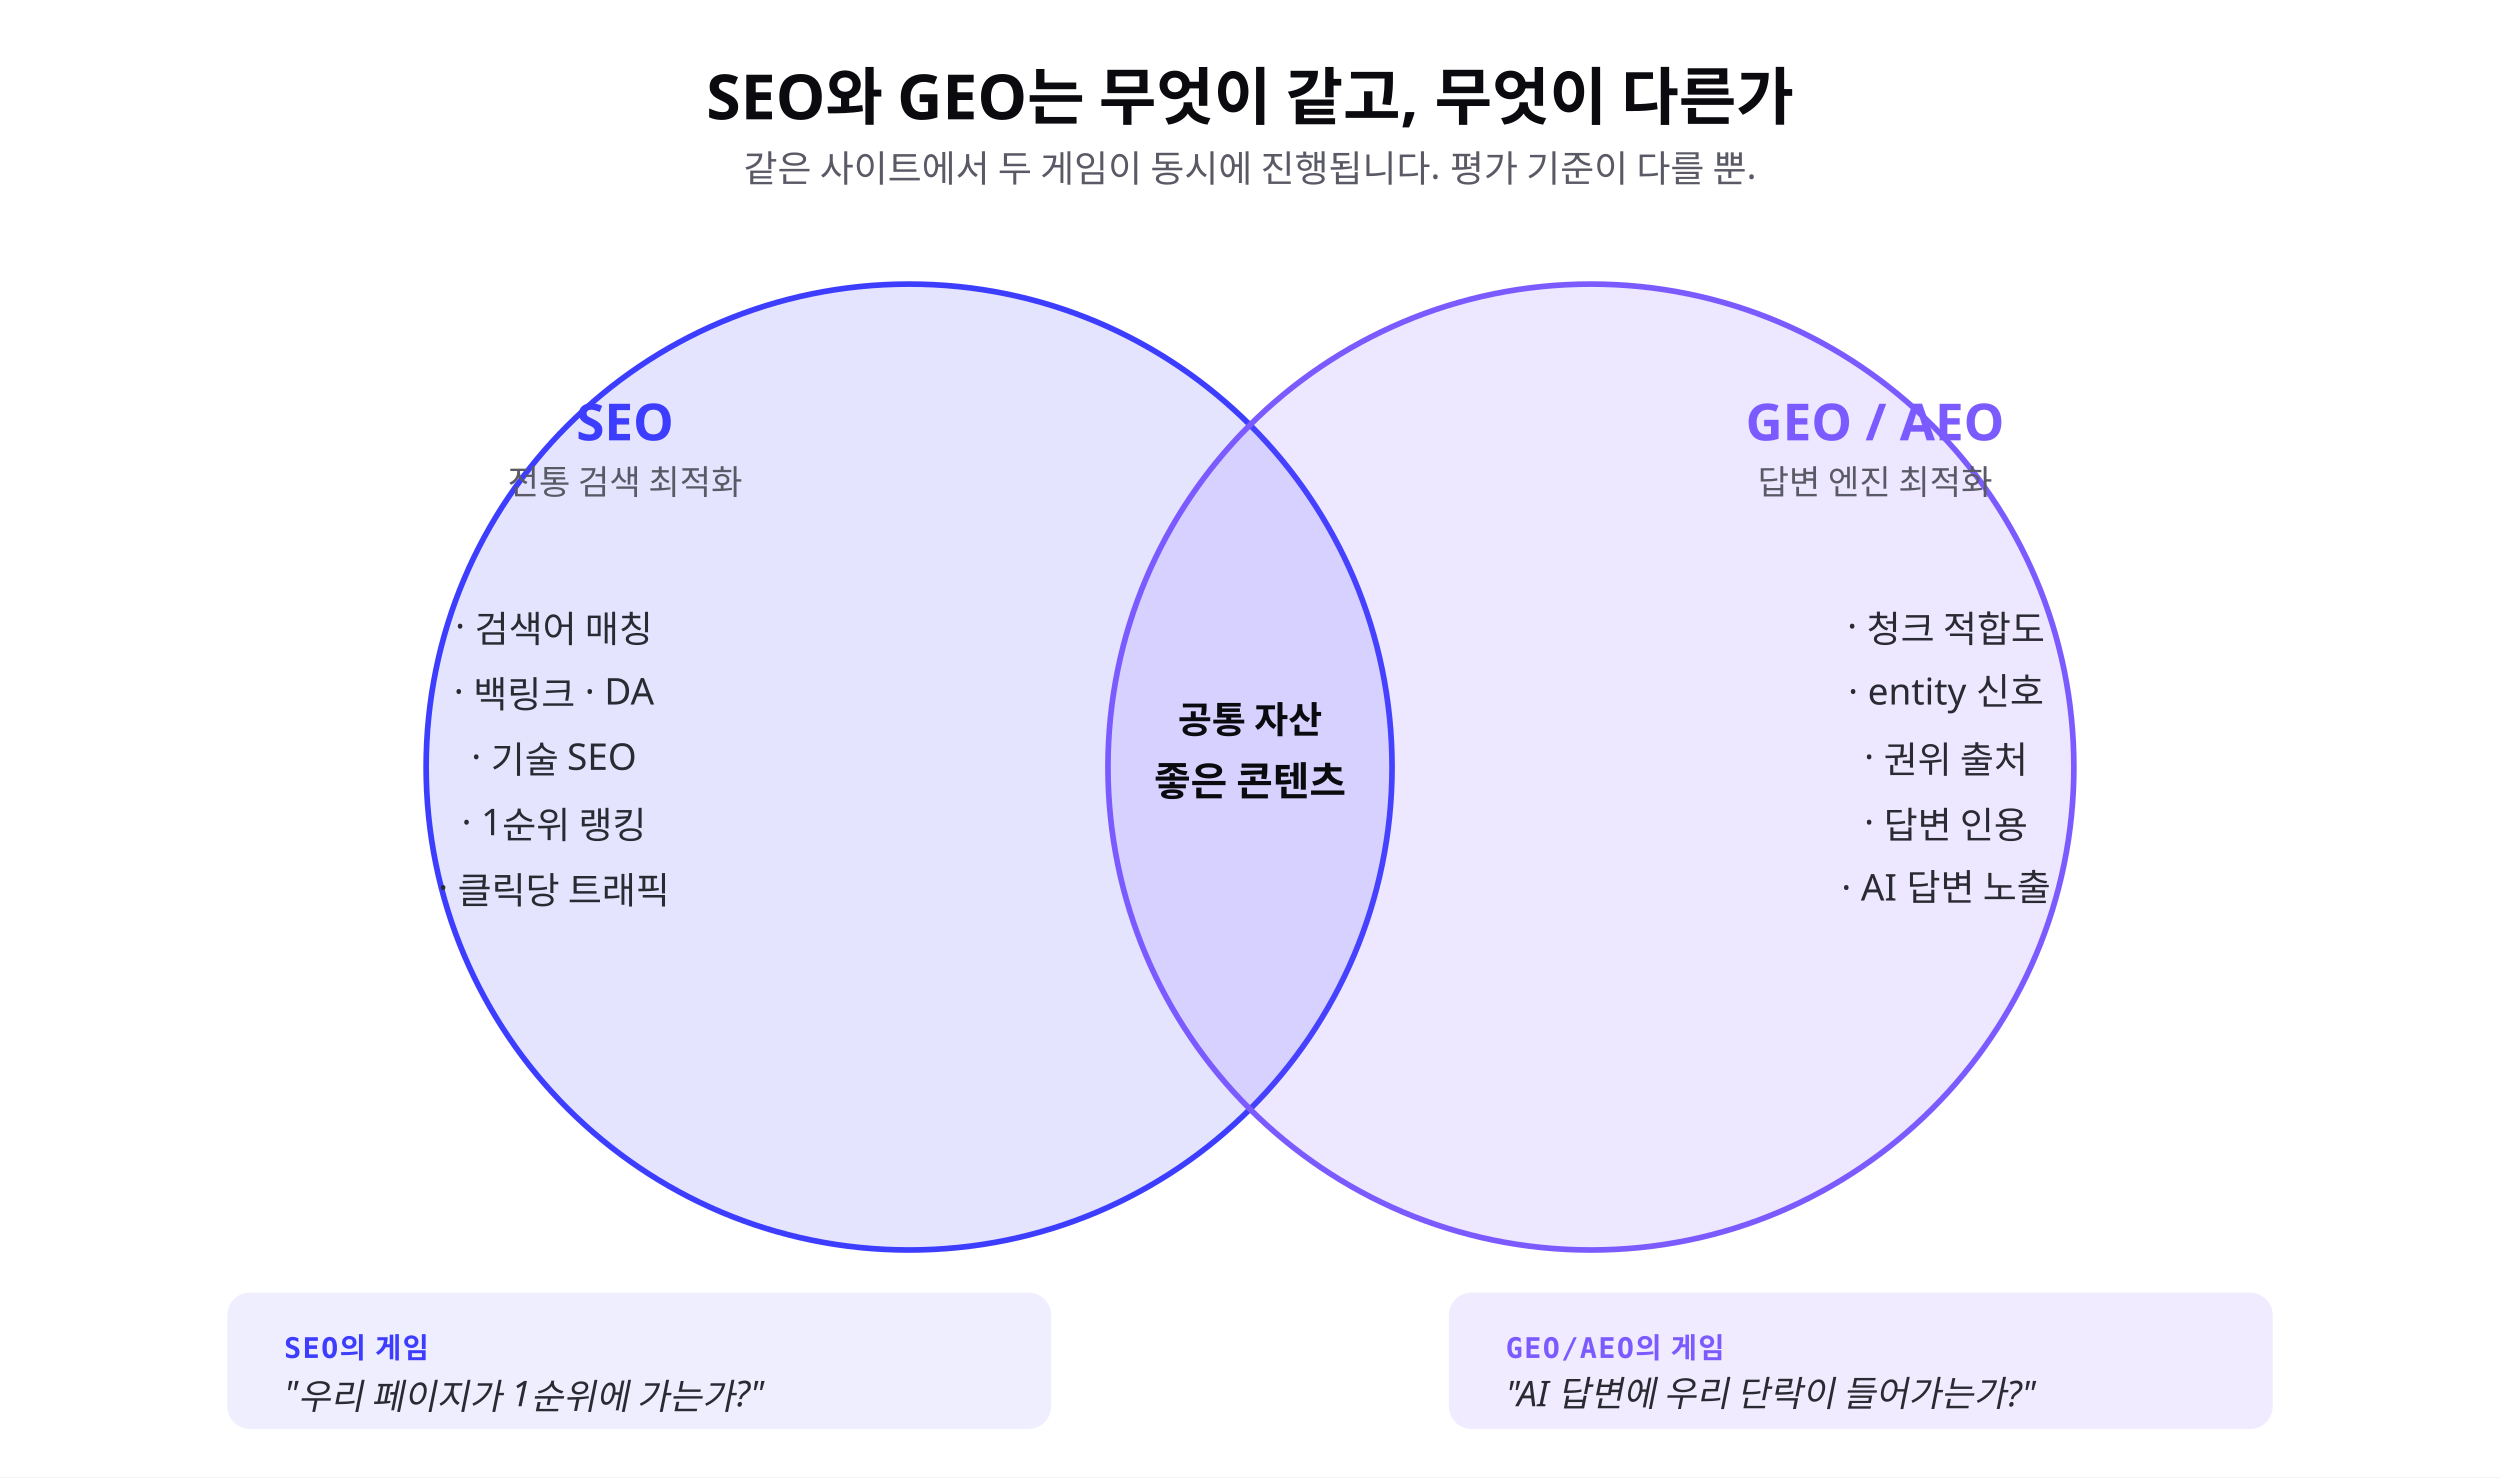
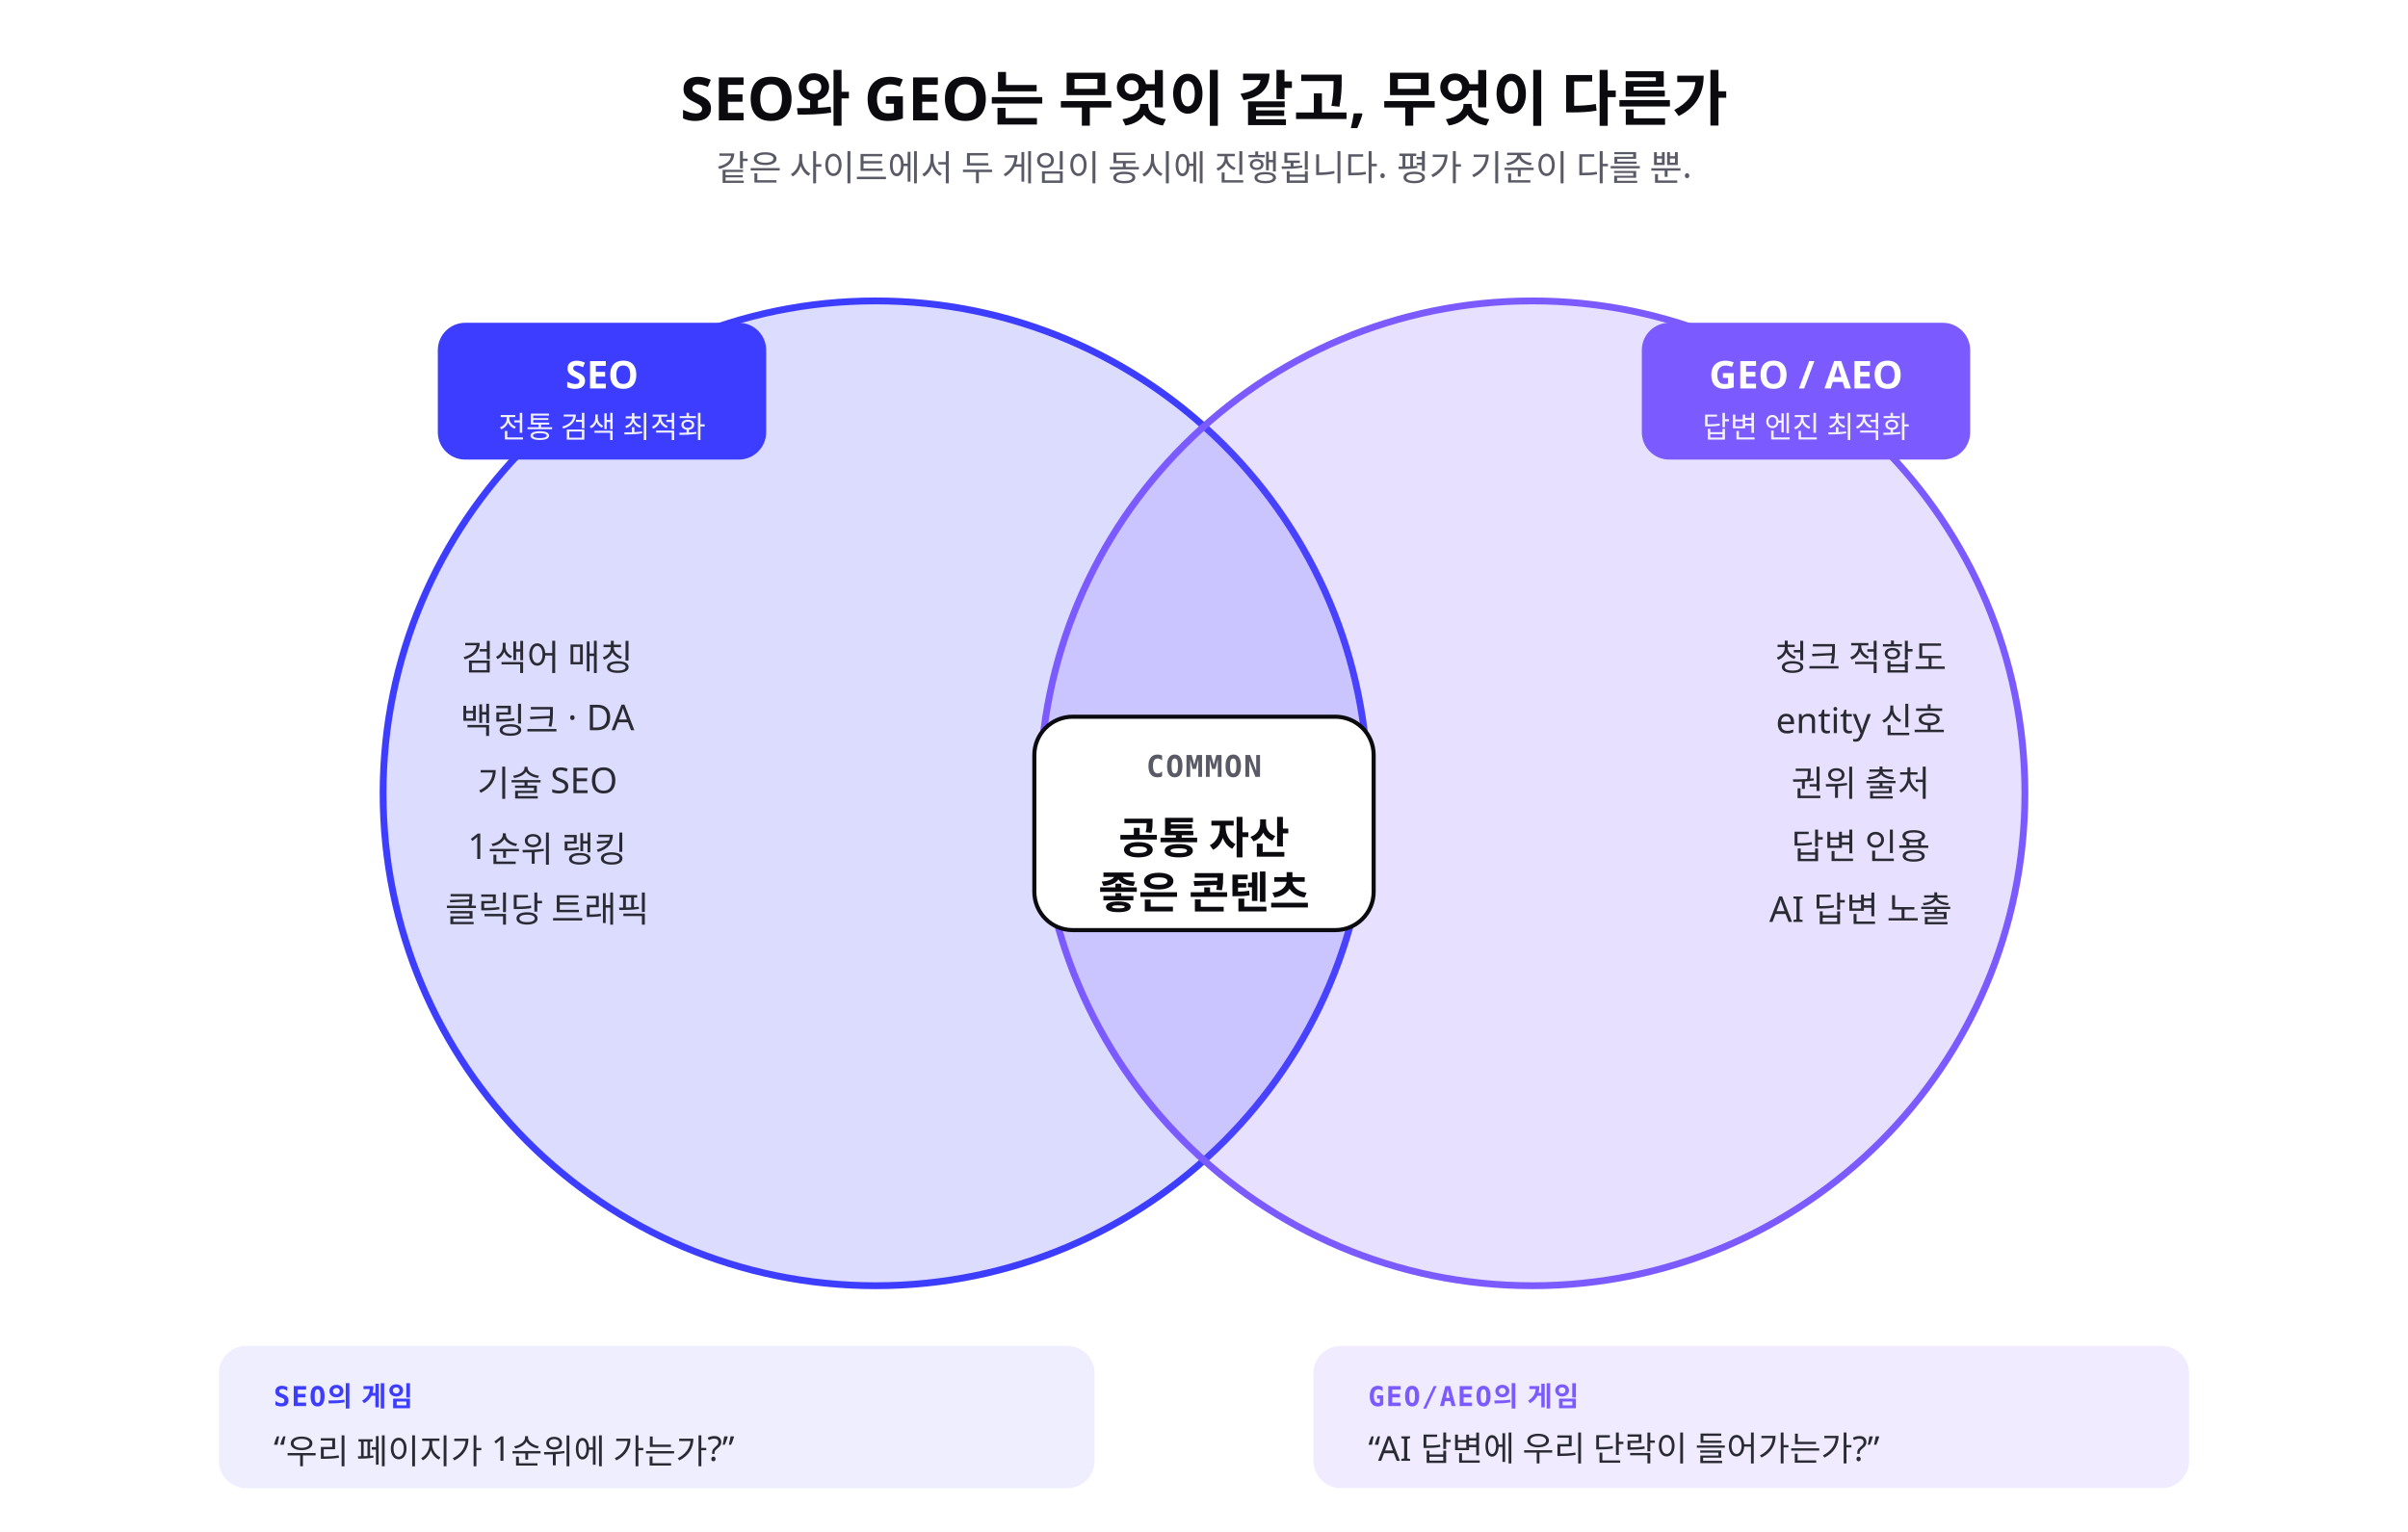
- <svg xmlns="http://www.w3.org/2000/svg" viewBox="0 0 880 520" width="880" height="520" role="img" aria-label="SEO와 GEO/AEO의 관계를 보여주는 벤 다이어그램">
+ <svg xmlns="http://www.w3.org/2000/svg" viewBox="0 0 880 560" width="880" height="560" role="img" aria-label="SEO와 GEO/AEO의 관계를 보여주는 벤 다이어그램">
  <defs>
    <style>
      .title { font: 700 22px 'Pretendard', 'Malgun Gothic', sans-serif; fill: #0B0B0F; }
      .subtitle { font: 400 13px 'Pretendard', 'Malgun Gothic', sans-serif; fill: #5A5A66; }
-       .circle-label { font: 700 18px 'Pretendard', 'Malgun Gothic', sans-serif; }
-       .circle-sub { font: 400 12px 'Pretendard', 'Malgun Gothic', sans-serif; fill: #5A5A66; }
+       .chip-label { font: 700 14px 'Pretendard', 'Malgun Gothic', sans-serif; fill: #FFFFFF; text-anchor: middle; }
+       .chip-sub { font: 500 11px 'Pretendard', 'Malgun Gothic', sans-serif; fill: #FFFFFF; opacity: 0.92; text-anchor: middle; }
      .item { font: 500 13px 'Pretendard', 'Malgun Gothic', sans-serif; fill: #2A2A33; }
-       .common { font: 700 13px 'Pretendard', 'Malgun Gothic', sans-serif; fill: #0B0B0F; text-anchor: middle; }
-       .common-sub { font: 600 14px 'Pretendard', 'Malgun Gothic', sans-serif; fill: #0B0B0F; text-anchor: middle; }
+       .common-tag { font: 700 11px 'Consolas', monospace; fill: #5A5A66; letter-spacing: 0.5px; text-anchor: middle; }
+       .common { font: 700 16px 'Pretendard', 'Malgun Gothic', sans-serif; fill: #0B0B0F; text-anchor: middle; }
      .game-tag { font: 700 10px 'Consolas', monospace; letter-spacing: 0.5px; }
-       .game-quote { font: 400 12.5px 'Pretendard', 'Malgun Gothic', sans-serif; fill: #2A2A33; font-style: italic; }
+       .game-quote { font: 500 12.5px 'Pretendard', 'Malgun Gothic', sans-serif; fill: #2A2A33; }
    </style>
  </defs>
-   <rect width="880" height="520" fill="#FFFFFF" />
-   <text class="title" x="440" y="42" text-anchor="middle">SEO와 GEO는 무엇이 같고, 무엇이 다른가</text>
-   <text class="subtitle" x="440" y="64" text-anchor="middle">같은 사이트에서 두 게임이 동시에 진행됩니다. 평가 기준이 다를 뿐.</text>
-   <circle cx="320" cy="270" r="170" fill="#3D3DFF" fill-opacity="0.14" stroke="#3D3DFF" stroke-width="2" />
-   <circle cx="560" cy="270" r="170" fill="#7B5BFF" fill-opacity="0.14" stroke="#7B5BFF" stroke-width="2" />
-   <text class="circle-label" x="220" y="155" text-anchor="middle" fill="#3D3DFF">SEO</text>
-   <text class="circle-sub" x="220" y="174" text-anchor="middle">전통 검색 최적화</text>
-   <text class="circle-label" x="660" y="155" text-anchor="middle" fill="#7B5BFF">GEO / AEO</text>
-   <text class="circle-sub" x="660" y="174" text-anchor="middle">답변 엔진 최적화</text>
-   <text class="item" x="195" y="225" text-anchor="middle">· 검색어 매칭</text>
-   <text class="item" x="195" y="248" text-anchor="middle">· 백링크 · DA</text>
-   <text class="item" x="195" y="271" text-anchor="middle">· 기술 SEO</text>
-   <text class="item" x="195" y="294" text-anchor="middle">· 1순위 랭킹</text>
-   <text class="item" x="195" y="317" text-anchor="middle">· 클릭당 트래픽</text>
-   <text class="item" x="685" y="225" text-anchor="middle">· 청크 적합도</text>
-   <text class="item" x="685" y="248" text-anchor="middle">· entity 신호</text>
-   <text class="item" x="685" y="271" text-anchor="middle">· 권위 출처</text>
-   <text class="item" x="685" y="294" text-anchor="middle">· 답변 인용</text>
-   <text class="item" x="685" y="317" text-anchor="middle">· AI 답변 노출</text>
-   <text class="common" x="440" y="258">공통 자산</text>
-   <text class="common-sub" x="440" y="280">좋은 콘텐츠</text>
-   <rect x="80" y="455" width="290" height="48" rx="8" fill="#EEEEFF" stroke="none" />
-   <text class="game-tag" x="100" y="478" fill="#3D3DFF">SEO의 게임</text>
-   <text class="game-quote" x="100" y="495">"우리 페이지가 1순위에 가는가?"</text>
-   <rect x="510" y="455" width="290" height="48" rx="8" fill="#F0EBFF" stroke="none" />
-   <text class="game-tag" x="530" y="478" fill="#7B5BFF">GEO/AEO의 게임</text>
-   <text class="game-quote" x="530" y="495">"AI 답변에 우리 단락이 들어가는가?"</text>
+   <rect width="880" height="560" fill="#FFFFFF" />
+   <text class="title" x="440" y="44" text-anchor="middle">SEO와 GEO는 무엇이 같고, 무엇이 다른가</text>
+   <text class="subtitle" x="440" y="66" text-anchor="middle">같은 사이트에서 두 게임이 동시에 진행됩니다. 평가 기준이 다를 뿐.</text>
+   <circle cx="320" cy="290" r="180" fill="#3D3DFF" fill-opacity="0.18" stroke="#3D3DFF" stroke-width="2.5" />
+   <circle cx="560" cy="290" r="180" fill="#7B5BFF" fill-opacity="0.18" stroke="#7B5BFF" stroke-width="2.5" />
+   <rect x="160" y="118" width="120" height="50" rx="10" fill="#3D3DFF" />
+   <text class="chip-label" x="220" y="142">SEO</text>
+   <text class="chip-sub" x="220" y="160">전통 검색 최적화</text>
+   <rect x="600" y="118" width="120" height="50" rx="10" fill="#7B5BFF" />
+   <text class="chip-label" x="660" y="142">GEO / AEO</text>
+   <text class="chip-sub" x="660" y="160">답변 엔진 최적화</text>
+   <text class="item" x="200" y="245" text-anchor="middle">검색어 매칭</text>
+   <text class="item" x="200" y="268" text-anchor="middle">백링크 · DA</text>
+   <text class="item" x="200" y="291" text-anchor="middle">기술 SEO</text>
+   <text class="item" x="200" y="314" text-anchor="middle">1순위 랭킹</text>
+   <text class="item" x="200" y="337" text-anchor="middle">클릭당 트래픽</text>
+   <text class="item" x="680" y="245" text-anchor="middle">청크 적합도</text>
+   <text class="item" x="680" y="268" text-anchor="middle">entity 신호</text>
+   <text class="item" x="680" y="291" text-anchor="middle">권위 출처</text>
+   <text class="item" x="680" y="314" text-anchor="middle">답변 인용</text>
+   <text class="item" x="680" y="337" text-anchor="middle">AI 답변 노출</text>
+   <rect x="378" y="262" width="124" height="78" rx="14" fill="#FFFFFF" stroke="#0B0B0F" stroke-width="1.5" />
+   <text class="common-tag" x="440" y="284">COMMON</text>
+   <text class="common" x="440" y="312">공통 자산</text>
+   <text class="common" x="440" y="332">좋은 콘텐츠</text>
+   <rect x="80" y="492" width="320" height="52" rx="10" fill="#EEEEFF" stroke="none" />
+   <text class="game-tag" x="100" y="514" fill="#3D3DFF">SEO의 게임</text>
+   <text class="game-quote" x="100" y="534">“우리 페이지가 1순위에 가는가?”</text>
+   <rect x="480" y="492" width="320" height="52" rx="10" fill="#F0EBFF" stroke="none" />
+   <text class="game-tag" x="500" y="514" fill="#7B5BFF">GEO/AEO의 게임</text>
+   <text class="game-quote" x="500" y="534">“AI 답변에 우리 단락이 들어가는가?”</text>
</svg>
